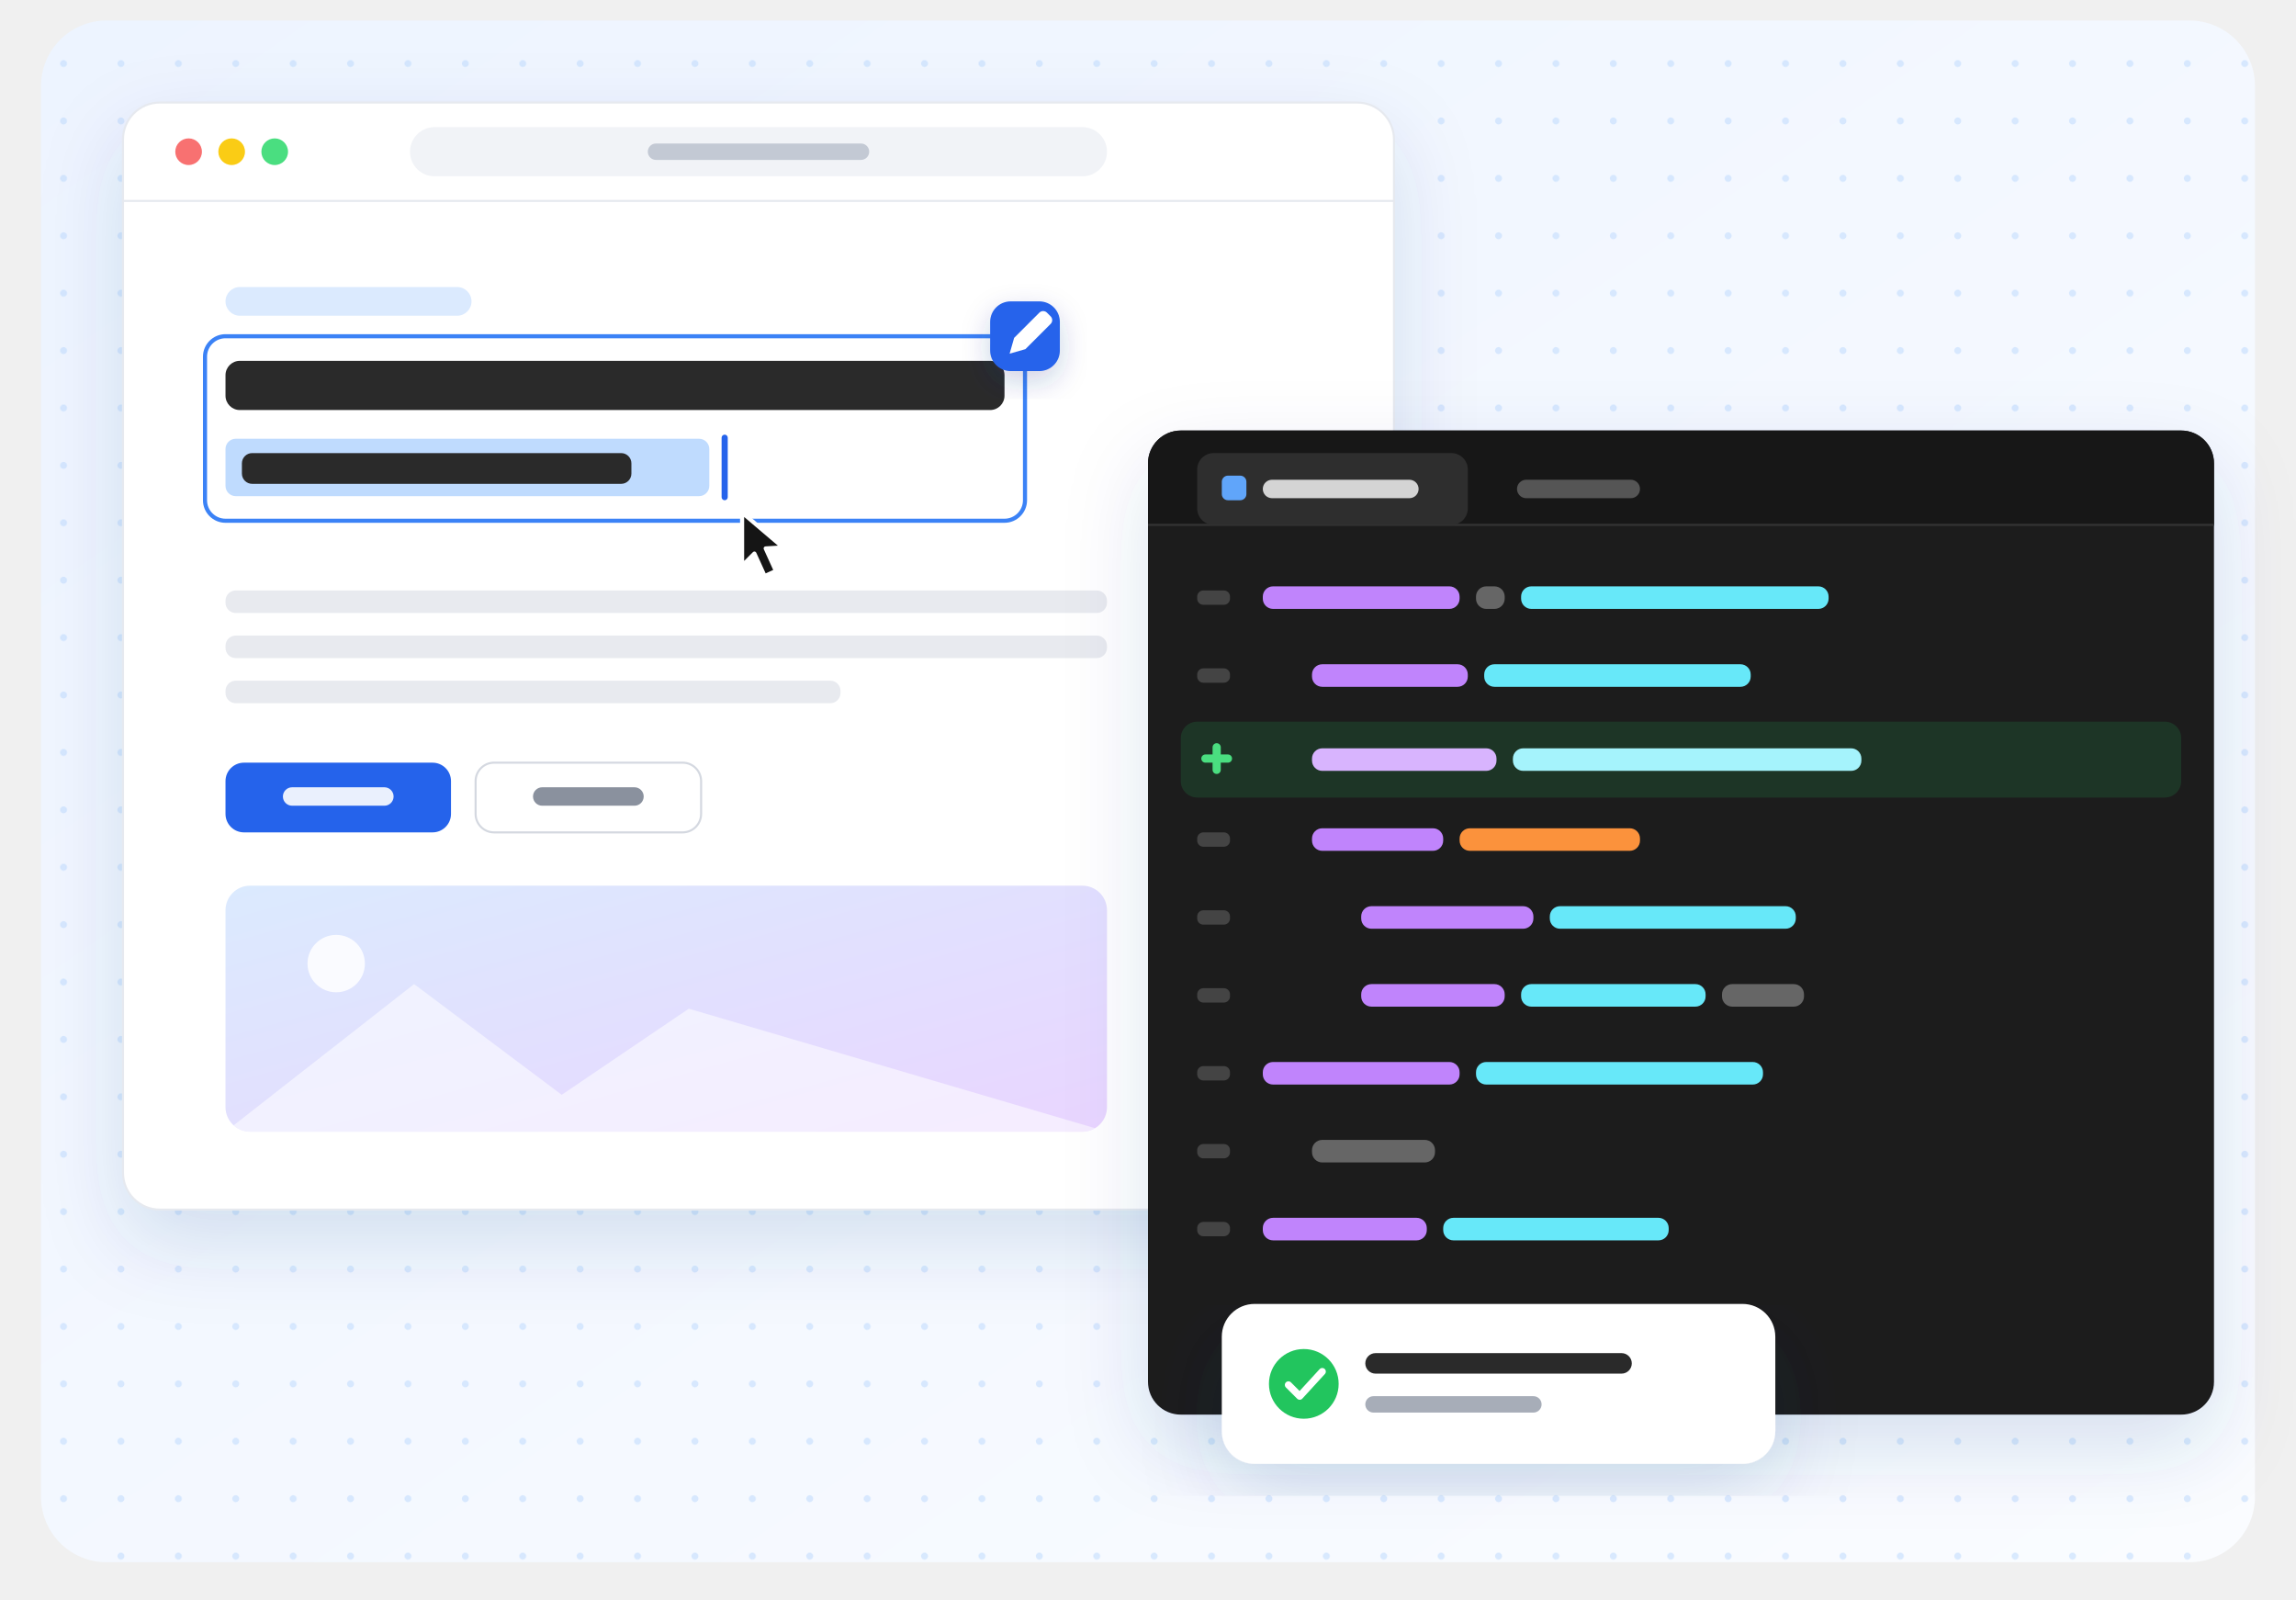
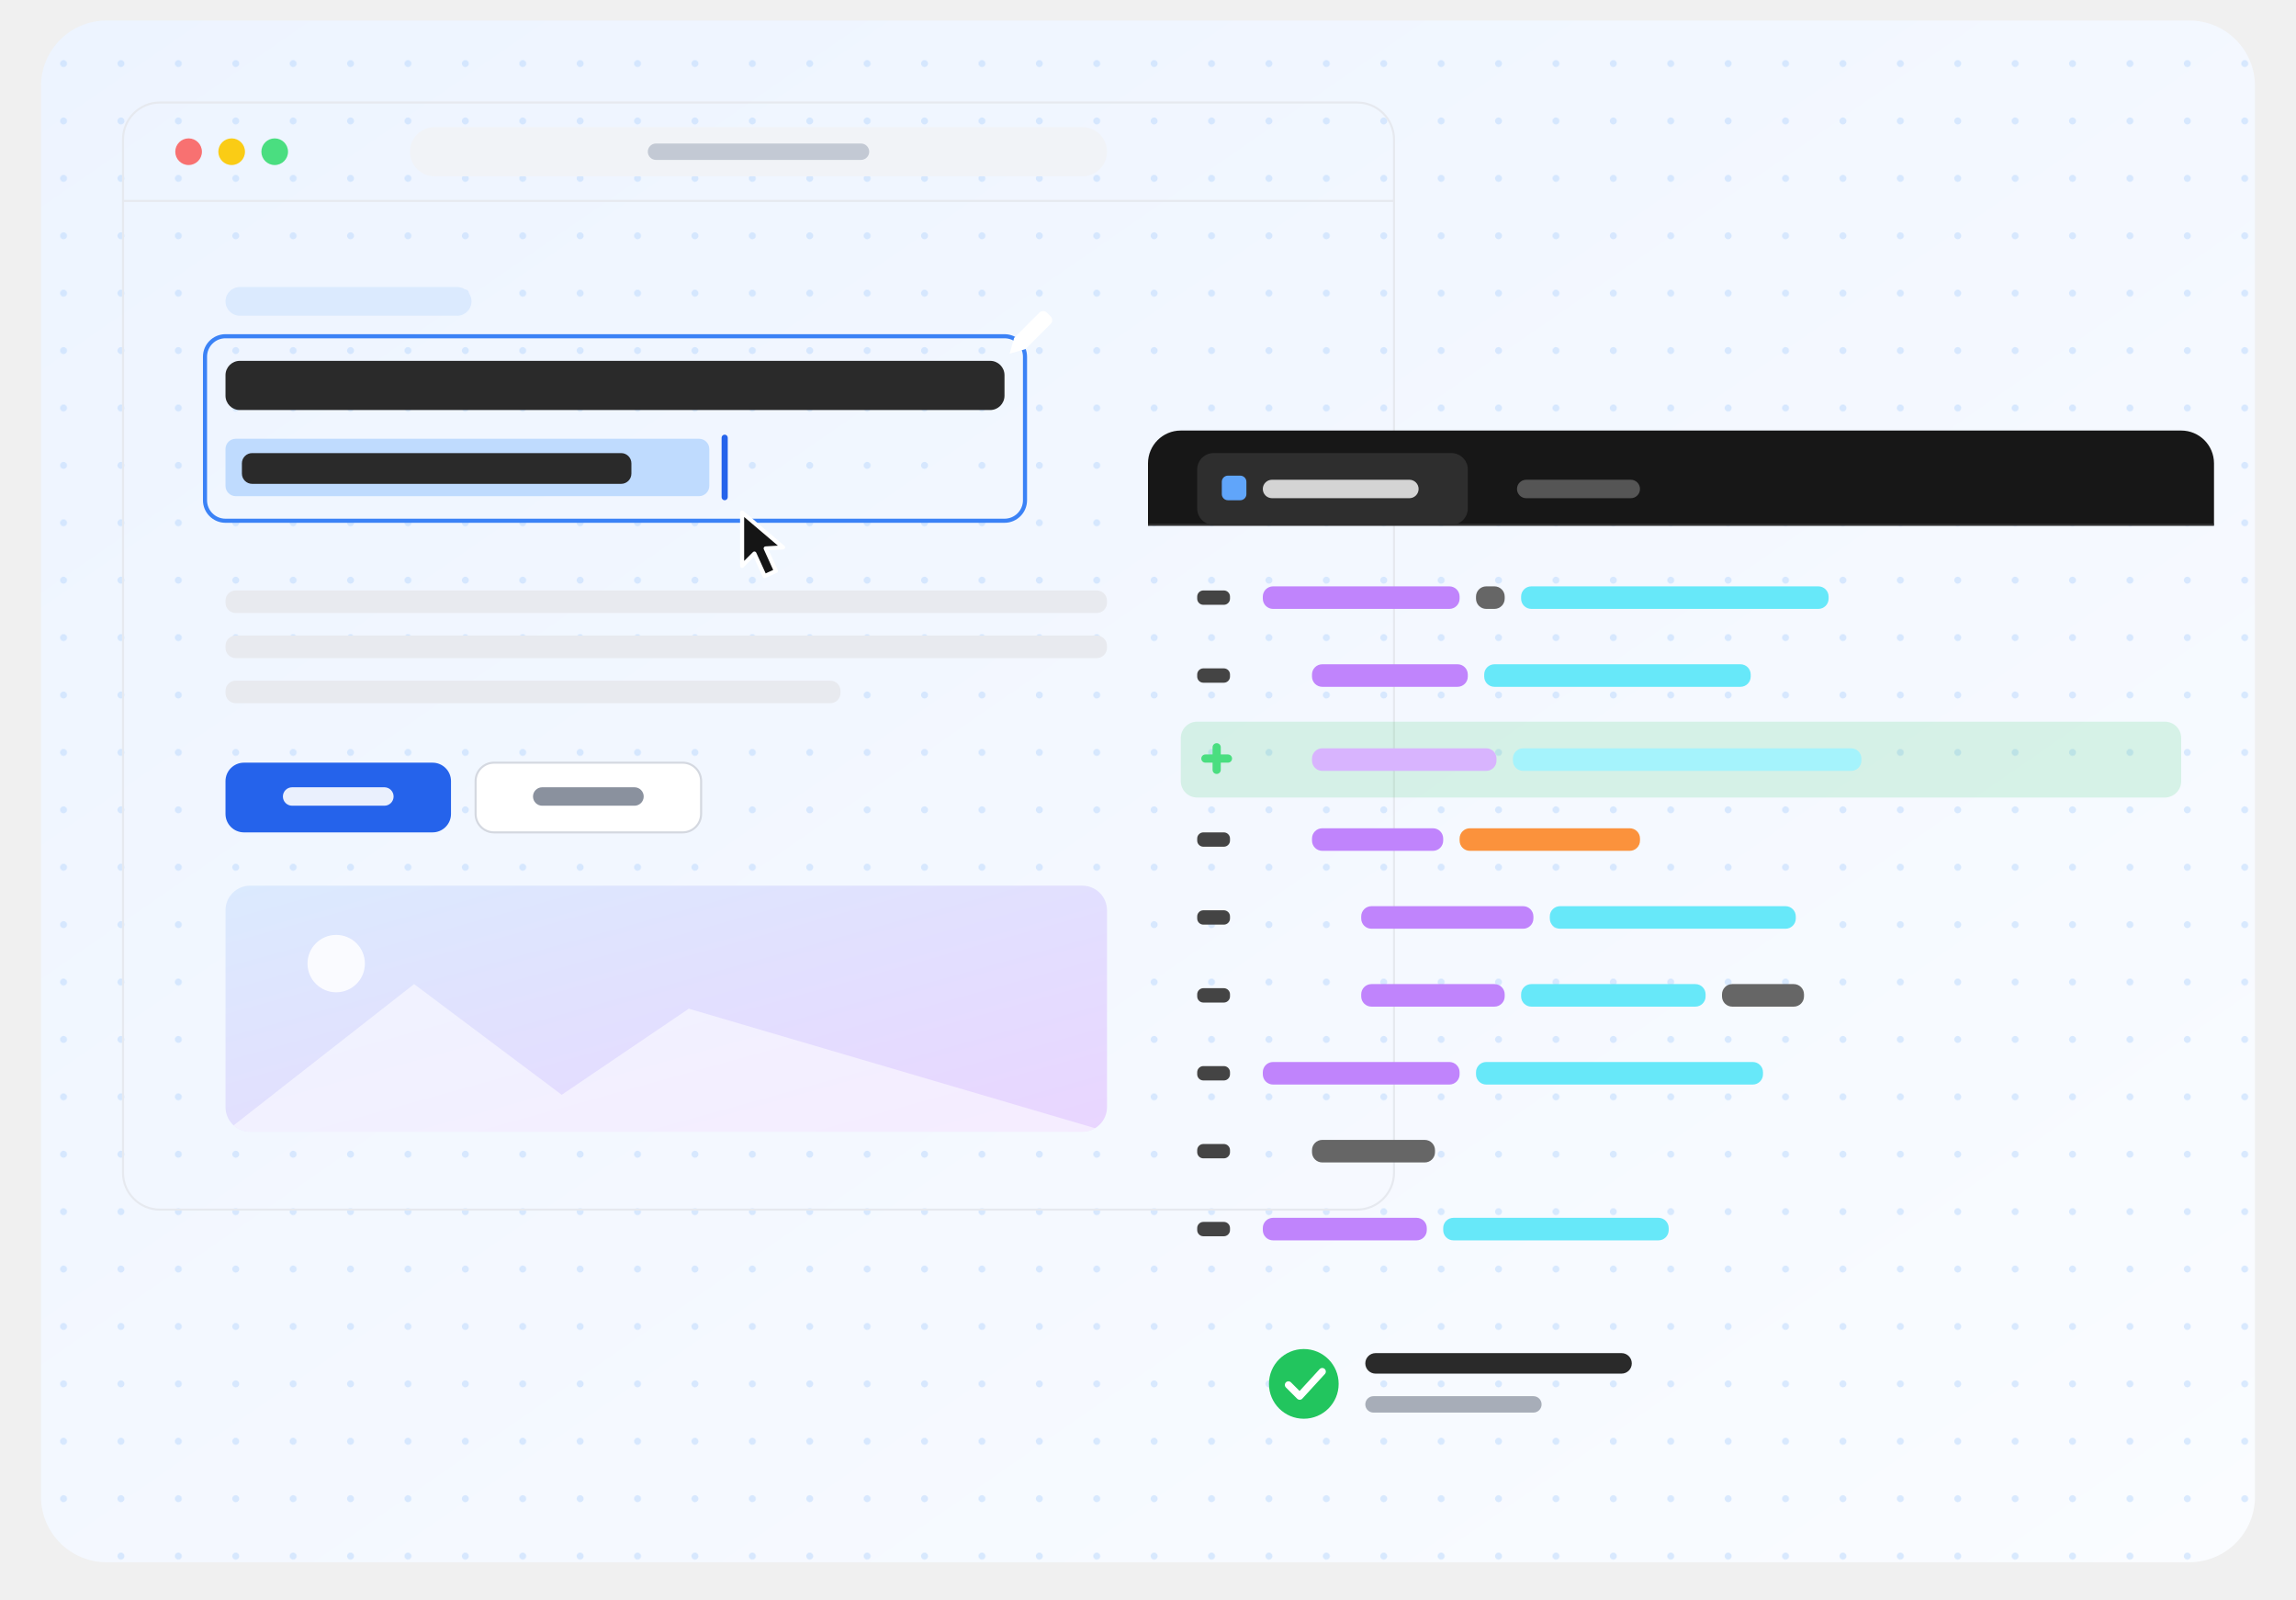
<svg xmlns="http://www.w3.org/2000/svg" viewBox="0 0 1120 780">
-   <defs>
-     <linearGradient id="bgGrad" x1="0" y1="0" x2="1" y2="1">
-       <stop offset="0" stop-color="#edf4ff" />
-       <stop offset="1" stop-color="#fafcff" />
-     </linearGradient>
-     <linearGradient id="imgGrad" x1="0" y1="0" x2="1" y2="1">
-       <stop offset="0" stop-color="#dbeafe" />
-       <stop offset="1" stop-color="#e9d5ff" />
-     </linearGradient>
-     <pattern id="dots" width="28" height="28" patternUnits="userSpaceOnUse">
-       <circle cx="3" cy="3" r="1.7" fill="#bfdbfe" opacity=".55" />
-     </pattern>
-     <clipPath id="imgClip">
-       <rect x="110" y="432" width="430" height="120" rx="12" />
-     </clipPath>
-     <filter id="windowShadow" x="-20%" y="-20%" width="140%" height="140%">
-       <feDropShadow dx="0" dy="16" stdDeviation="20" flood-color="#1e3a8a" flood-opacity=".14" />
-     </filter>
-     <filter id="chipShadow" x="-40%" y="-40%" width="180%" height="180%">
-       <feDropShadow dx="0" dy="5" stdDeviation="7" flood-color="#1e3a8a" flood-opacity=".22" />
-     </filter>
-   </defs>
-   <rect x="20" y="10" width="1080" height="752" rx="32" fill="url(#bgGrad)" />
-   <rect x="20" y="10" width="1080" height="752" rx="32" fill="url(#dots)" />
-   <g filter="url(#windowShadow)">
-     <rect x="60" y="50" width="620" height="540" rx="18" fill="#fff" />
+   <linearGradient id="a" x1="0" x2="1" y1="0" y2="1">
+     <stop offset="0" stop-color="#edf4ff" />
+     <stop offset="1" stop-color="#fafcff" />
+   </linearGradient>
+   <linearGradient id="b" x1="0" x2="1" y1="0" y2="1">
+     <stop offset="0" stop-color="#dbeafe" />
+     <stop offset="1" stop-color="#e9d5ff" />
+   </linearGradient>
+   <pattern id="c" height="28" patternUnits="userSpaceOnUse" width="28">
+     <circle cx="3" cy="3" fill="#bfdbfe" opacity=".55" r="1.7" />
+   </pattern>
+   <clipPath id="d">
+     <rect height="120" rx="12" width="430" x="110" y="432" />
+   </clipPath>
+   <rect fill="url(#a)" height="752" rx="32" width="1080" x="20" y="10" />
+   <rect fill="url(#c)" height="752" rx="32" width="1080" x="20" y="10" />
+   <rect fill="none" height="540" rx="18" stroke="#e6e9ef" width="620" x="60" y="50" />
+   <path d="m60 98h620" stroke="#e6e9ef" />
+   <circle cx="92" cy="74" fill="#f87171" r="6.5" />
+   <circle cx="113" cy="74" fill="#facc15" r="6.5" />
+   <circle cx="134" cy="74" fill="#4ade80" r="6.5" />
+   <rect fill="#f1f3f7" height="24" rx="12" width="340" x="200" y="62" />
+   <rect fill="#c3c9d4" height="8" rx="4" width="108" x="316" y="70" />
+   <rect fill="#dbeafe" height="14" rx="7" width="120" x="110" y="140" />
+   <rect fill="none" height="90" rx="10" stroke="#3b82f6" stroke-width="2" width="400" x="100" y="164" />
+   <rect fill="#2a2a2a" height="24" rx="7" width="380" x="110" y="176" />
+   <rect fill="#bfdbfe" height="28" rx="5" width="236" x="110" y="214" />
+   <rect fill="#2a2a2a" height="15" rx="5" width="190" x="118" y="221" />
+   <rect fill="#2563eb" height="32" rx="1.5" width="3" x="352" y="212" />
+   <path d="m492.5 172.5 2.2-7.7 12.3-12.3a2.6 2.6 0 0 1 3.7 0l1.8 1.8a2.6 2.6 0 0 1 0 3.7l-12.3 12.3z" fill="#fff" />
+   <path d="m362 250v26l6-6 5 11 5.5-2.5-5-11 8.5-.5z" fill="#151515" stroke="#fff" stroke-linejoin="round" stroke-width="2" />
+   <g fill="#e8eaef">
+     <rect height="11" rx="5" width="430" x="110" y="288" />
+     <rect height="11" rx="5" width="430" x="110" y="310" />
+     <rect height="11" rx="5" width="300" x="110" y="332" />
  </g>
-   <rect x="60" y="50" width="620" height="540" rx="18" fill="none" stroke="#e6e9ef" />
-   <path d="m60 98h620" stroke="#e6e9ef" />
-   <circle cx="92" cy="74" r="6.5" fill="#f87171" />
-   <circle cx="113" cy="74" r="6.5" fill="#facc15" />
-   <circle cx="134" cy="74" r="6.5" fill="#4ade80" />
-   <rect x="200" y="62" width="340" height="24" rx="12" fill="#f1f3f7" />
-   <rect x="316" y="70" width="108" height="8" rx="4" fill="#c3c9d4" />
-   <rect x="110" y="140" width="120" height="14" rx="7" fill="#dbeafe" />
-   <rect x="100" y="164" width="400" height="90" rx="10" fill="none" stroke="#3b82f6" stroke-width="2" />
-   <rect x="110" y="176" width="380" height="24" rx="7" fill="#2a2a2a" />
-   <rect x="110" y="214" width="236" height="28" rx="5" fill="#bfdbfe" />
-   <rect x="118" y="221" width="190" height="15" rx="5" fill="#2a2a2a" />
-   <rect x="352" y="212" width="3" height="32" rx="1.5" fill="#2563eb" />
-   <g filter="url(#chipShadow)">
-     <rect x="483" y="147" width="34" height="34" rx="10" fill="#2563eb" />
-   </g>
-   <path d="m492.5 172.5 2.2-7.7 12.3-12.3a2.6 2.6 0 0 1 3.7 0l1.8 1.8a2.6 2.6 0 0 1 0 3.7l-12.3 12.3z" fill="#fff" />
-   <path d="m362 250 0 26 6-6 5 11 5.5-2.5-5-11 8.5-.5z" fill="#151515" stroke="#fff" stroke-width="2" stroke-linejoin="round" />
-   <rect x="110" y="288" width="430" height="11" rx="5" fill="#e8eaef" />
-   <rect x="110" y="310" width="430" height="11" rx="5" fill="#e8eaef" />
-   <rect x="110" y="332" width="300" height="11" rx="5" fill="#e8eaef" />
-   <rect x="110" y="372" width="110" height="34" rx="9" fill="#2563eb" />
-   <rect x="138" y="384" width="54" height="9" rx="4.5" fill="#fff" opacity=".9" />
-   <rect x="232" y="372" width="110" height="34" rx="9" fill="#fff" stroke="#d4d8e0" />
-   <rect x="260" y="384" width="54" height="9" rx="4.5" fill="#8a919e" />
-   <rect x="110" y="432" width="430" height="120" rx="12" fill="url(#imgGrad)" />
-   <g clip-path="url(#imgClip)">
-     <circle cx="164" cy="470" r="14" fill="#fff" opacity=".85" />
-     <path d="m110 552 92-72 72 54 62-42 204 60v20h-430z" fill="#fff" opacity=".55" />
-   </g>
-   <g filter="url(#windowShadow)">
-     <rect x="560" y="210" width="520" height="480" rx="16" fill="#1f1f1f" />
+   <rect fill="#2563eb" height="34" rx="9" width="110" x="110" y="372" />
+   <rect fill="#fff" height="9" opacity=".9" rx="4.5" width="54" x="138" y="384" />
+   <rect fill="#fff" height="34" rx="9" stroke="#d4d8e0" width="110" x="232" y="372" />
+   <rect fill="#8a919e" height="9" rx="4.5" width="54" x="260" y="384" />
+   <rect fill="url(#b)" height="120" rx="12" width="430" x="110" y="432" />
+   <g clip-path="url(#d)" fill="#fff">
+     <circle cx="164" cy="470" opacity=".85" r="14" />
+     <path d="m110 552 92-72 72 54 62-42 204 60v20h-430z" opacity=".55" />
  </g>
  <path d="m560 226a16 16 0 0 1 16-16h488a16 16 0 0 1 16 16v30h-520z" fill="#171717" />
  <path d="m560 256h520" stroke="#333" />
-   <rect x="584" y="221" width="132" height="35" rx="8" fill="#2e2e2e" />
-   <rect x="596" y="232" width="12" height="12" rx="3" fill="#60a5fa" />
-   <rect x="616" y="234" width="76" height="9" rx="4.5" fill="#d4d4d4" />
-   <rect x="740" y="234" width="60" height="9" rx="4.5" fill="#555" />
-   <rect x="584" y="288" width="16" height="7" rx="3" fill="#444" />
-   <rect x="616" y="286" width="96" height="11" rx="5" fill="#c084fc" />
-   <rect x="720" y="286" width="14" height="11" rx="5" fill="#666" />
-   <rect x="742" y="286" width="150" height="11" rx="5" fill="#67e8f9" />
-   <rect x="584" y="326" width="16" height="7" rx="3" fill="#444" />
-   <rect x="640" y="324" width="76" height="11" rx="5" fill="#c084fc" />
-   <rect x="724" y="324" width="130" height="11" rx="5" fill="#67e8f9" />
-   <rect x="576" y="352" width="488" height="37" rx="8" fill="#22c55e" opacity=".15" />
-   <rect x="586" y="368" width="15" height="4" rx="2" fill="#4ade80" />
-   <rect x="591.5" y="362.5" width="4" height="15" rx="2" fill="#4ade80" />
-   <rect x="640" y="365" width="90" height="11" rx="5" fill="#d8b4fe" />
-   <rect x="738" y="365" width="170" height="11" rx="5" fill="#a5f3fc" />
-   <rect x="584" y="406" width="16" height="7" rx="3" fill="#444" />
-   <rect x="640" y="404" width="64" height="11" rx="5" fill="#c084fc" />
-   <rect x="712" y="404" width="88" height="11" rx="5" fill="#fb923c" />
-   <rect x="584" y="444" width="16" height="7" rx="3" fill="#444" />
-   <rect x="664" y="442" width="84" height="11" rx="5" fill="#c084fc" />
-   <rect x="756" y="442" width="120" height="11" rx="5" fill="#67e8f9" />
-   <rect x="584" y="482" width="16" height="7" rx="3" fill="#444" />
-   <rect x="664" y="480" width="70" height="11" rx="5" fill="#c084fc" />
-   <rect x="742" y="480" width="90" height="11" rx="5" fill="#67e8f9" />
-   <rect x="840" y="480" width="40" height="11" rx="5" fill="#666" />
-   <rect x="584" y="520" width="16" height="7" rx="3" fill="#444" />
-   <rect x="616" y="518" width="96" height="11" rx="5" fill="#c084fc" />
-   <rect x="720" y="518" width="140" height="11" rx="5" fill="#67e8f9" />
-   <rect x="584" y="558" width="16" height="7" rx="3" fill="#444" />
-   <rect x="640" y="556" width="60" height="11" rx="5" fill="#666" />
-   <rect x="584" y="596" width="16" height="7" rx="3" fill="#444" />
-   <rect x="616" y="594" width="80" height="11" rx="5" fill="#c084fc" />
-   <rect x="704" y="594" width="110" height="11" rx="5" fill="#67e8f9" />
-   <g filter="url(#windowShadow)">
-     <rect x="596" y="636" width="270" height="78" rx="16" fill="#fff" />
-   </g>
-   <circle cx="636" cy="675" r="17" fill="#22c55e" />
-   <path d="m628.5 675.5 5.5 5.5 11-12" fill="none" stroke="#fff" stroke-width="3.5" stroke-linecap="round" stroke-linejoin="round" />
-   <rect x="666" y="660" width="130" height="10" rx="5" fill="#2a2a2a" />
-   <rect x="666" y="681" width="86" height="8" rx="4" fill="#a7adb8" />
+   <rect fill="#2e2e2e" height="35" rx="8" width="132" x="584" y="221" />
+   <rect fill="#60a5fa" height="12" rx="3" width="12" x="596" y="232" />
+   <rect fill="#d4d4d4" height="9" rx="4.5" width="76" x="616" y="234" />
+   <rect fill="#555" height="9" rx="4.5" width="60" x="740" y="234" />
+   <rect fill="#444" height="7" rx="3" width="16" x="584" y="288" />
+   <rect fill="#c084fc" height="11" rx="5" width="96" x="616" y="286" />
+   <rect fill="#666" height="11" rx="5" width="14" x="720" y="286" />
+   <rect fill="#67e8f9" height="11" rx="5" width="150" x="742" y="286" />
+   <rect fill="#444" height="7" rx="3" width="16" x="584" y="326" />
+   <rect fill="#c084fc" height="11" rx="5" width="76" x="640" y="324" />
+   <rect fill="#67e8f9" height="11" rx="5" width="130" x="724" y="324" />
+   <rect fill="#22c55e" height="37" opacity=".15" rx="8" width="488" x="576" y="352" />
+   <rect fill="#4ade80" height="4" rx="2" width="15" x="586" y="368" />
+   <rect fill="#4ade80" height="15" rx="2" width="4" x="591.5" y="362.5" />
+   <rect fill="#d8b4fe" height="11" rx="5" width="90" x="640" y="365" />
+   <rect fill="#a5f3fc" height="11" rx="5" width="170" x="738" y="365" />
+   <rect fill="#444" height="7" rx="3" width="16" x="584" y="406" />
+   <rect fill="#c084fc" height="11" rx="5" width="64" x="640" y="404" />
+   <rect fill="#fb923c" height="11" rx="5" width="88" x="712" y="404" />
+   <rect fill="#444" height="7" rx="3" width="16" x="584" y="444" />
+   <rect fill="#c084fc" height="11" rx="5" width="84" x="664" y="442" />
+   <rect fill="#67e8f9" height="11" rx="5" width="120" x="756" y="442" />
+   <rect fill="#444" height="7" rx="3" width="16" x="584" y="482" />
+   <rect fill="#c084fc" height="11" rx="5" width="70" x="664" y="480" />
+   <rect fill="#67e8f9" height="11" rx="5" width="90" x="742" y="480" />
+   <rect fill="#666" height="11" rx="5" width="40" x="840" y="480" />
+   <rect fill="#444" height="7" rx="3" width="16" x="584" y="520" />
+   <rect fill="#c084fc" height="11" rx="5" width="96" x="616" y="518" />
+   <rect fill="#67e8f9" height="11" rx="5" width="140" x="720" y="518" />
+   <rect fill="#444" height="7" rx="3" width="16" x="584" y="558" />
+   <rect fill="#666" height="11" rx="5" width="60" x="640" y="556" />
+   <rect fill="#444" height="7" rx="3" width="16" x="584" y="596" />
+   <rect fill="#c084fc" height="11" rx="5" width="80" x="616" y="594" />
+   <rect fill="#67e8f9" height="11" rx="5" width="110" x="704" y="594" />
+   <circle cx="636" cy="675" fill="#22c55e" r="17" />
+   <path d="m628.5 675.5 5.5 5.5 11-12" fill="none" stroke="#fff" stroke-linecap="round" stroke-linejoin="round" stroke-width="3.5" />
+   <rect fill="#2a2a2a" height="10" rx="5" width="130" x="666" y="660" />
+   <rect fill="#a7adb8" height="8" rx="4" width="86" x="666" y="681" />
</svg>
